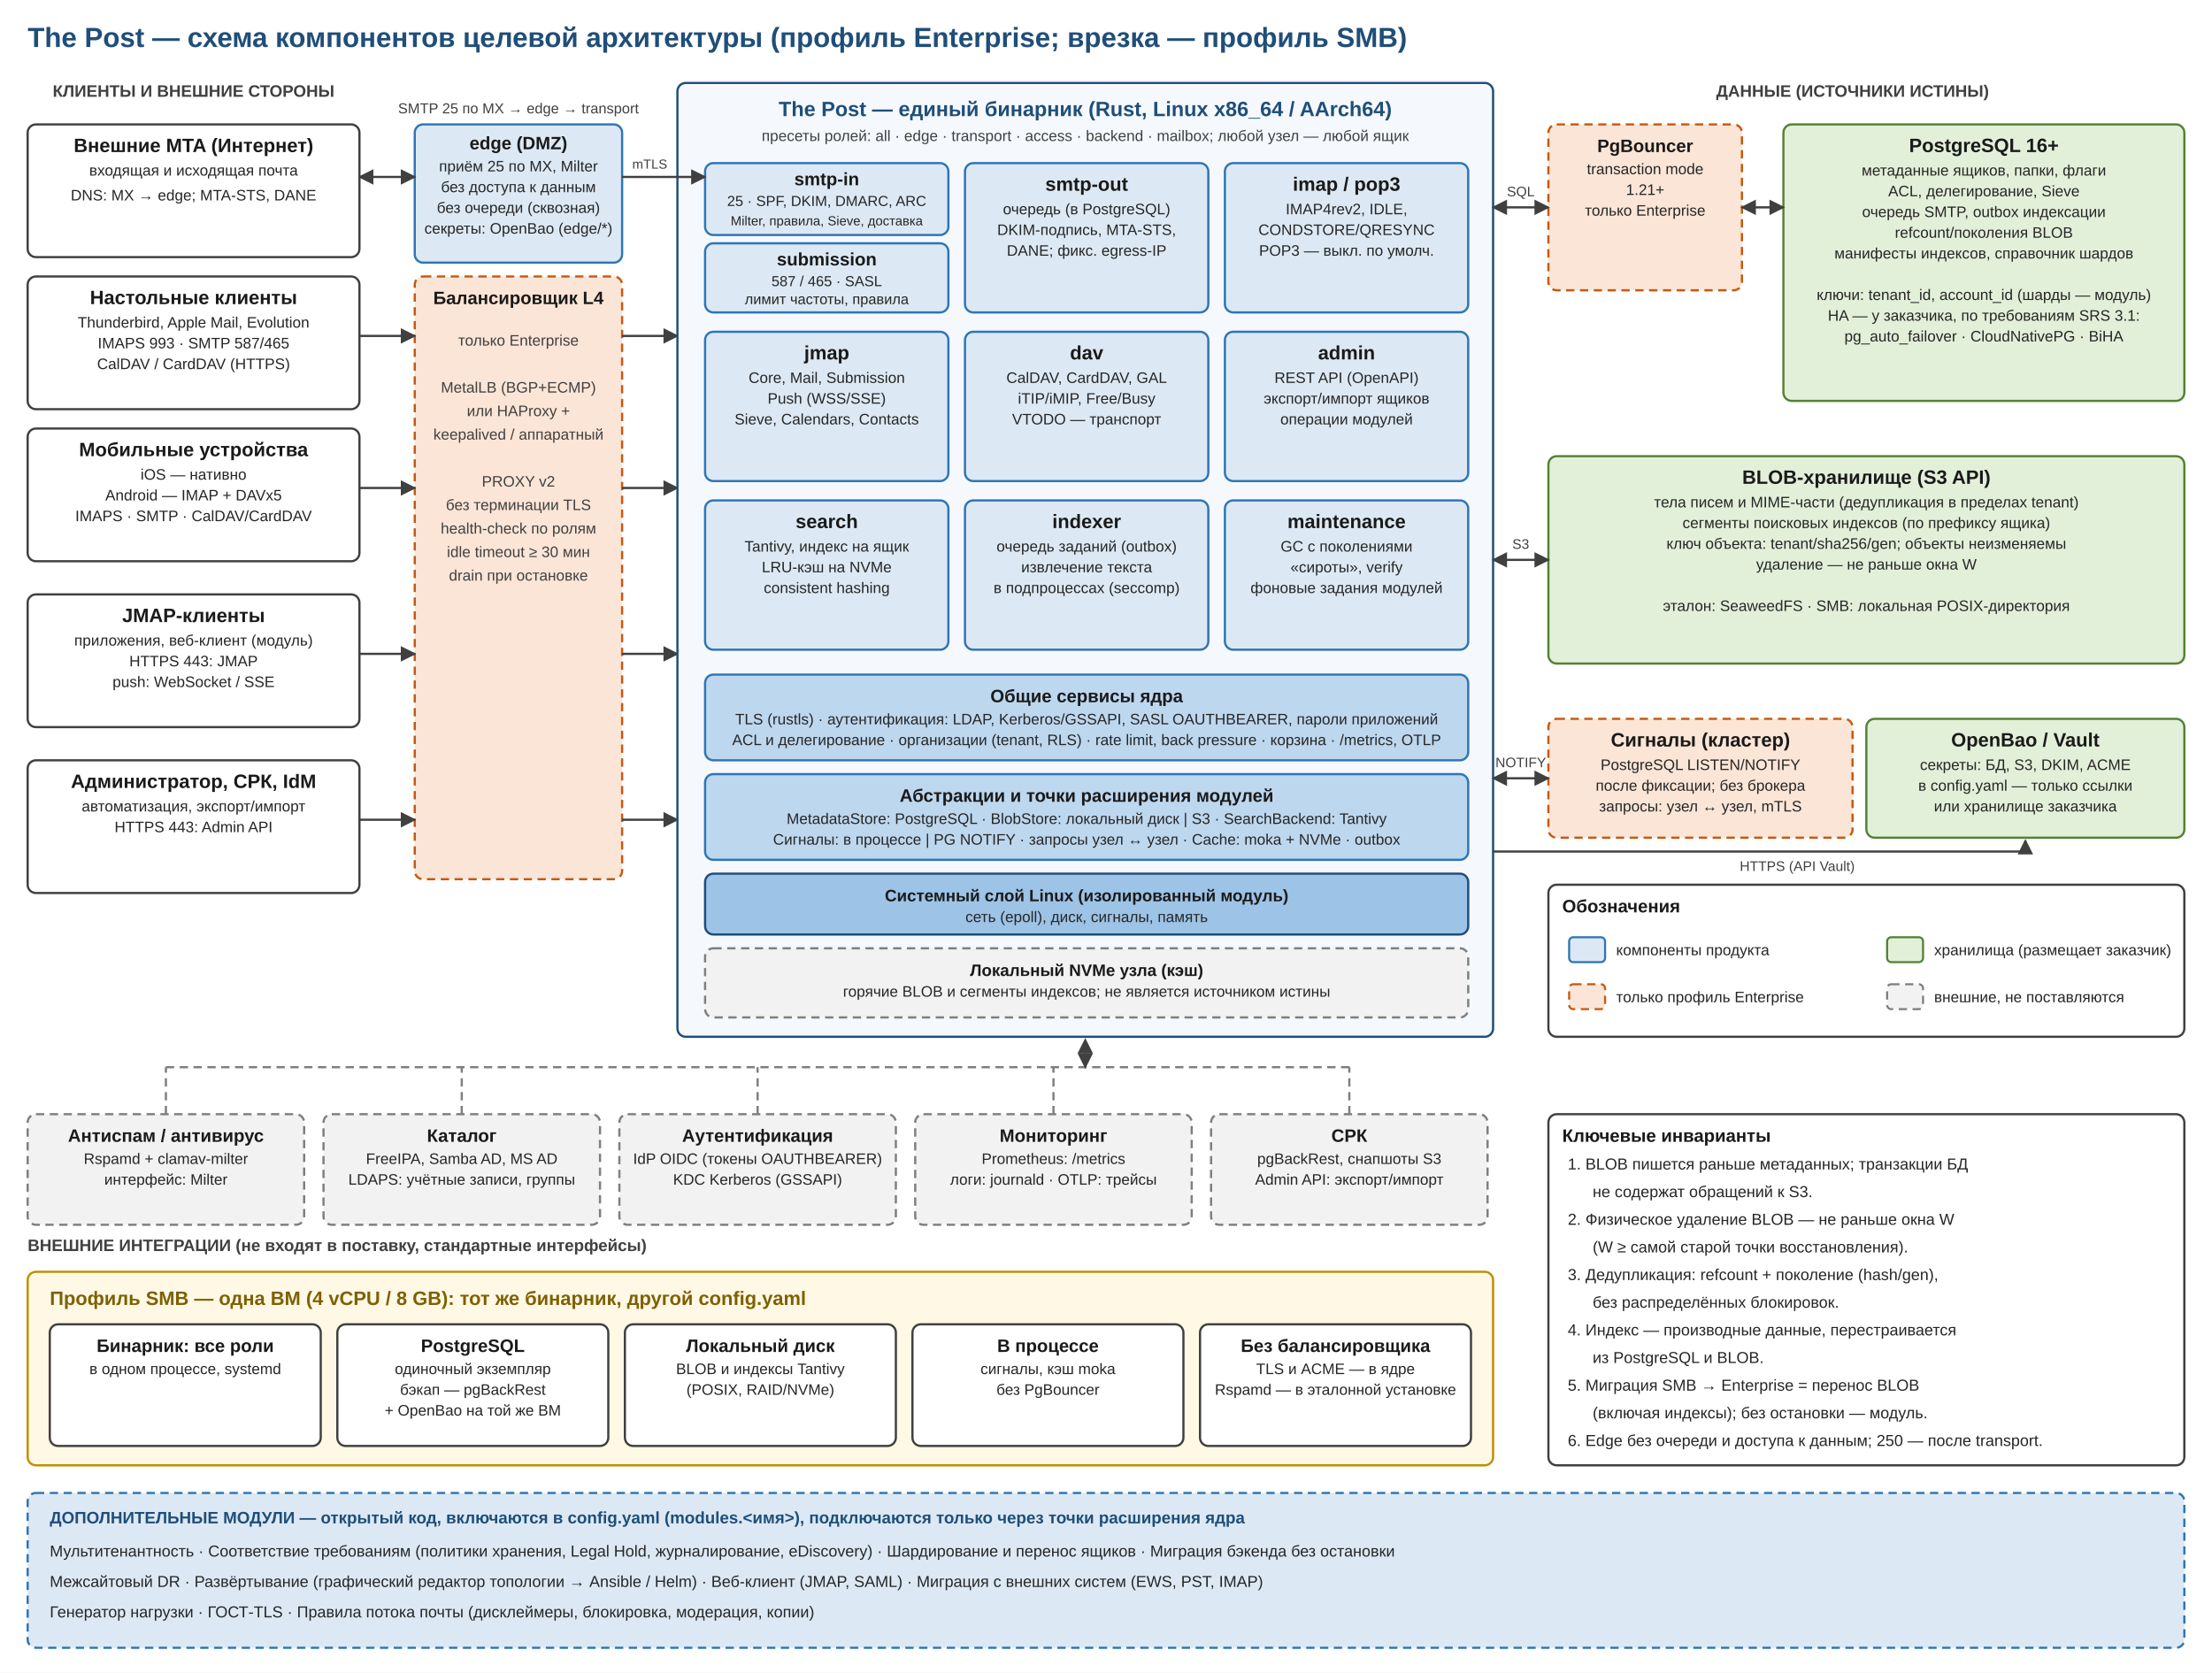
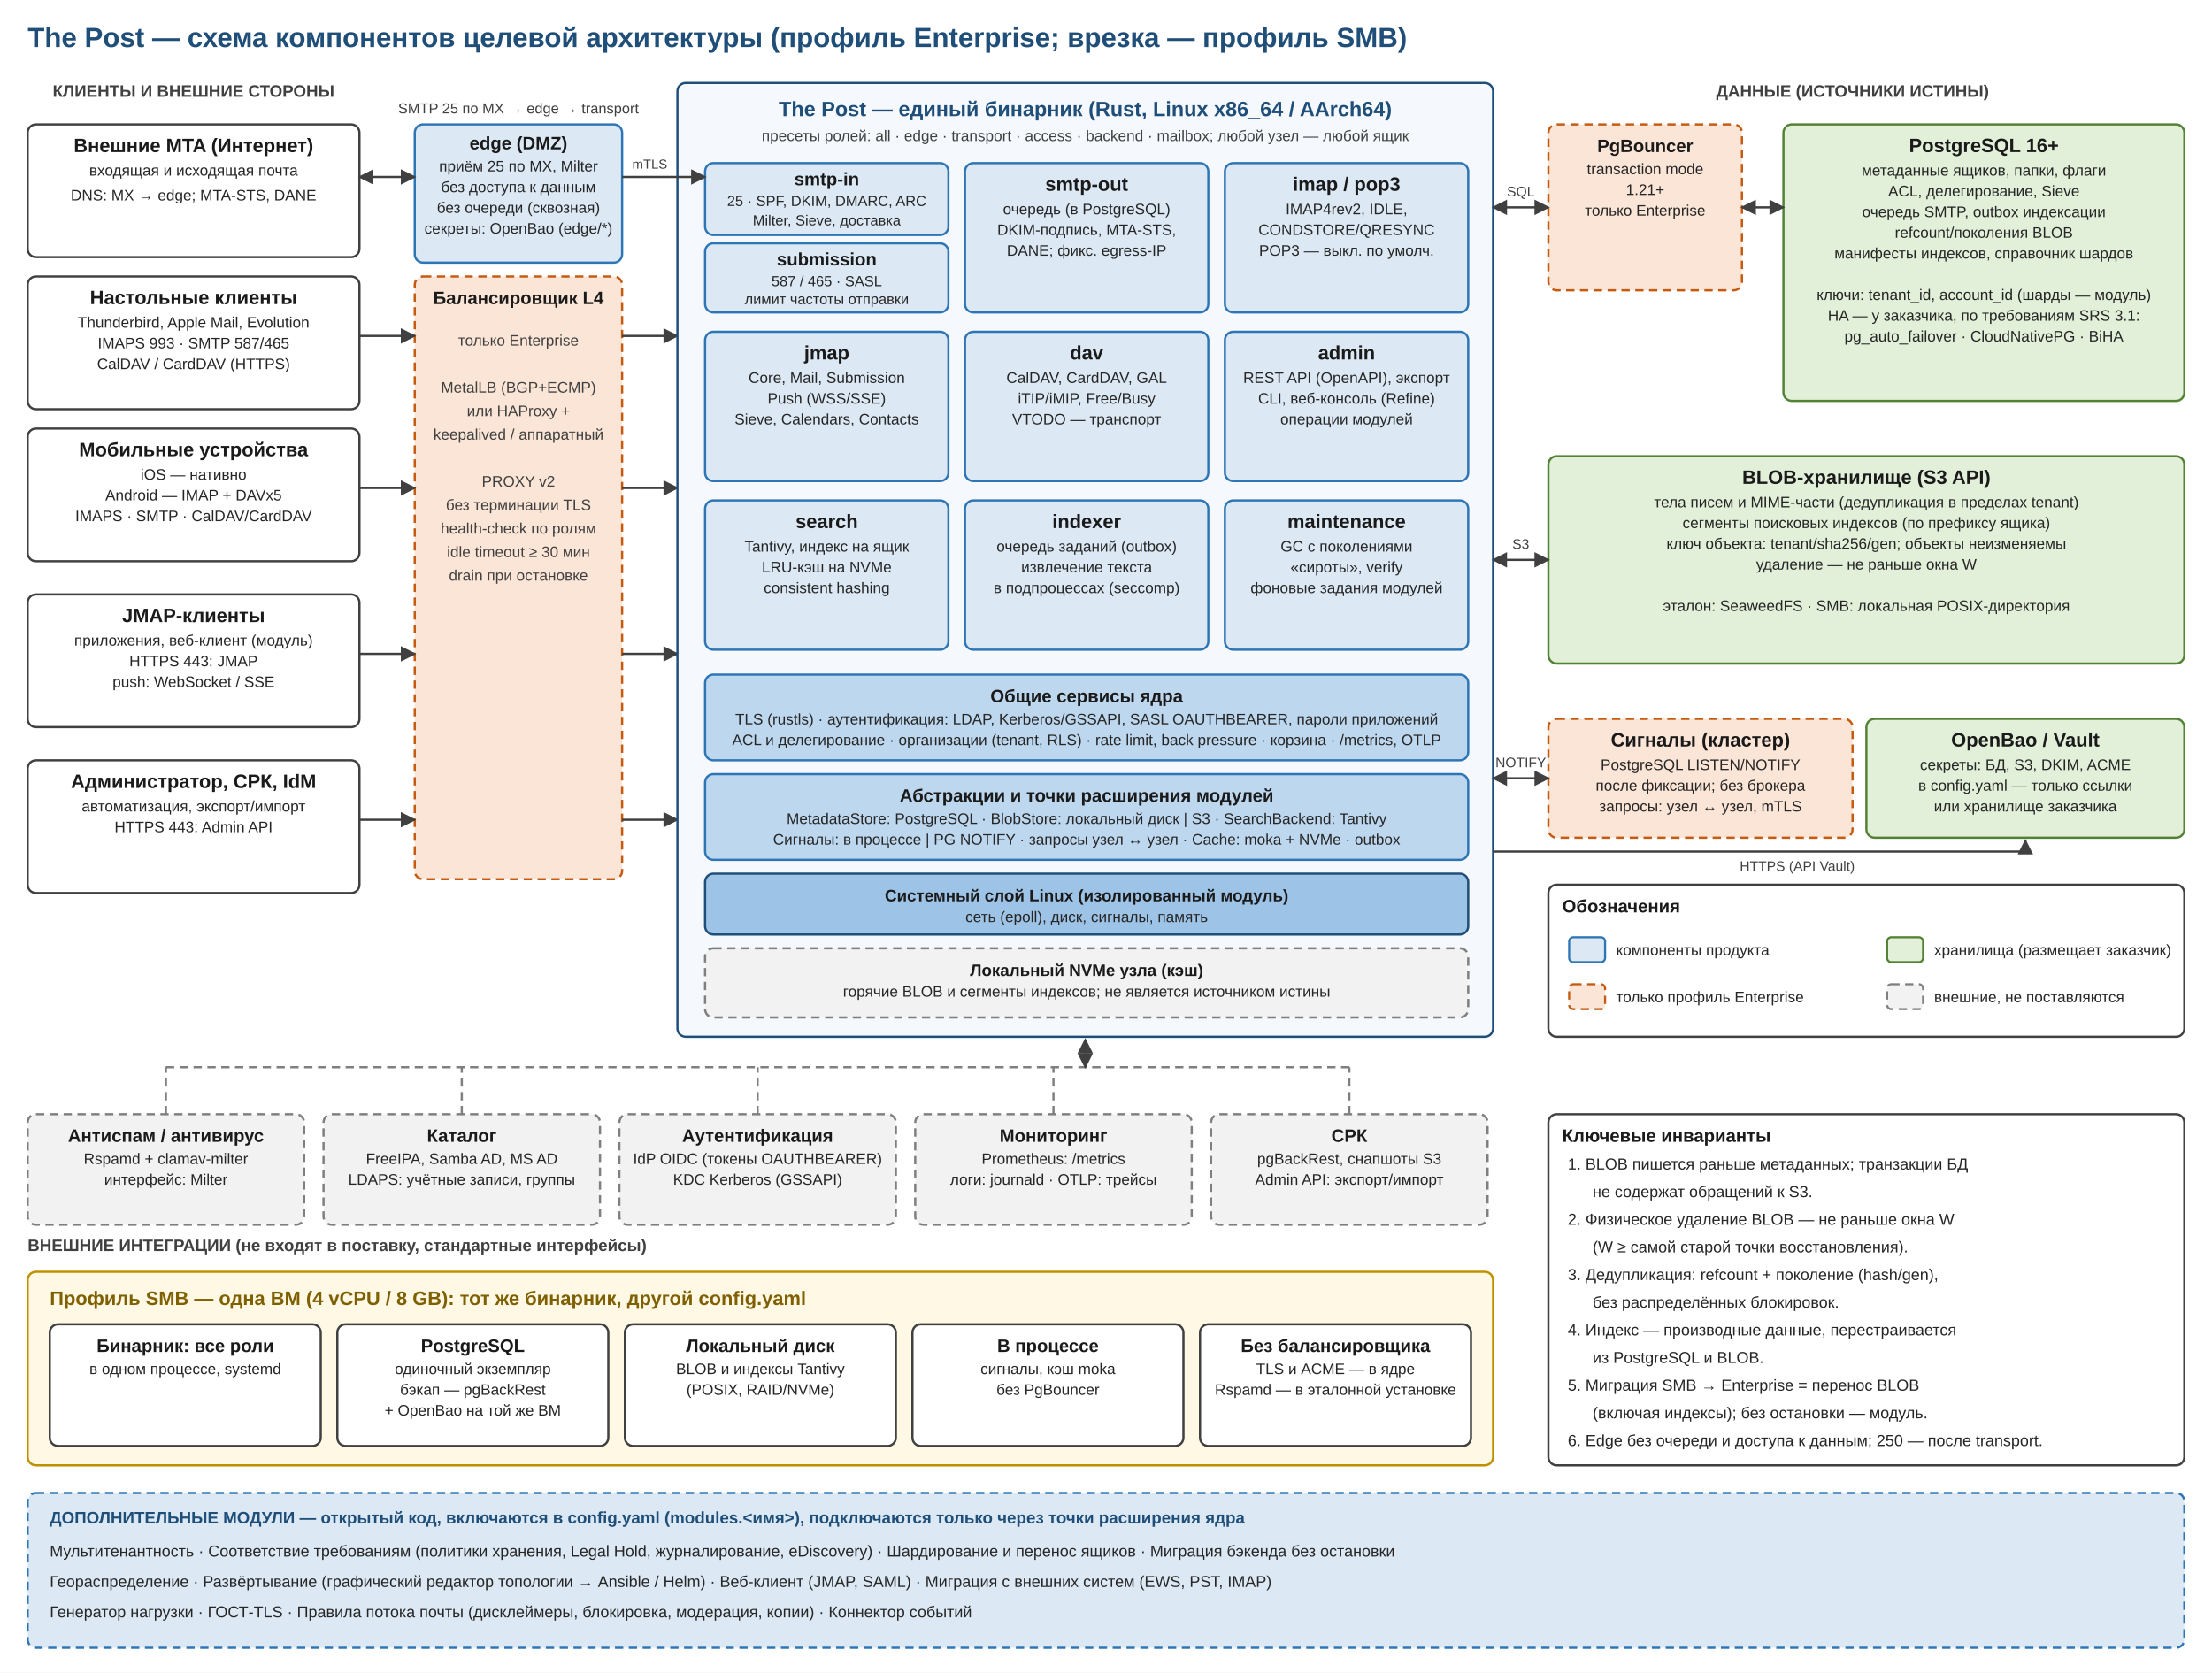
<svg xmlns="http://www.w3.org/2000/svg" width="1600" height="1210" viewBox="0 0 1600 1210" font-family="Arial, 'Liberation Sans', 'DejaVu Sans', sans-serif">
  <defs>
    <marker id="a" viewBox="0 0 10 10" refX="9" refY="5" markerWidth="7" markerHeight="7" orient="auto-start-reverse">
      <path d="M0,0 L10,5 L0,10 z" fill="#404040" />
    </marker>
  </defs>
  <rect width="1600" height="1210" fill="#FFFFFF" />
  <text x="20" y="34" font-size="20" text-anchor="start" fill="#1F4E79" font-weight="bold">The Post — схема компонентов целевой архитектуры (профиль Enterprise; врезка — профиль SMB)</text>
  <text x="140" y="70" font-size="12" text-anchor="middle" fill="#404040" font-weight="bold">КЛИЕНТЫ И ВНЕШНИЕ СТОРОНЫ</text>
  <rect x="20" y="90" width="240" height="96" rx="6" fill="#FFFFFF" stroke="#404040" stroke-width="1.6" />
  <text x="140.0" y="110" font-size="14" font-weight="bold" text-anchor="middle" fill="#1A1A1A">Внешние MTA (Интернет)</text>
  <text x="140.0" y="127" font-size="11" text-anchor="middle" fill="#262626">входящая и исходящая почта</text>
  <text x="140.0" y="145" font-size="11" text-anchor="middle" fill="#262626">DNS: MX → edge; MTA-STS, DANE</text>
  <rect x="20" y="200" width="240" height="96" rx="6" fill="#FFFFFF" stroke="#404040" stroke-width="1.6" />
  <text x="140.0" y="220" font-size="14" font-weight="bold" text-anchor="middle" fill="#1A1A1A">Настольные клиенты</text>
  <text x="140.0" y="237" font-size="11" text-anchor="middle" fill="#262626">Thunderbird, Apple Mail, Evolution</text>
  <text x="140.0" y="252" font-size="11" text-anchor="middle" fill="#262626">IMAPS 993 · SMTP 587/465</text>
  <text x="140.0" y="267" font-size="11" text-anchor="middle" fill="#262626">CalDAV / CardDAV (HTTPS)</text>
  <rect x="20" y="310" width="240" height="96" rx="6" fill="#FFFFFF" stroke="#404040" stroke-width="1.6" />
  <text x="140.0" y="330" font-size="14" font-weight="bold" text-anchor="middle" fill="#1A1A1A">Мобильные устройства</text>
  <text x="140.0" y="347" font-size="11" text-anchor="middle" fill="#262626">iOS — нативно</text>
  <text x="140.0" y="362" font-size="11" text-anchor="middle" fill="#262626">Android — IMAP + DAVx5</text>
  <text x="140.0" y="377" font-size="11" text-anchor="middle" fill="#262626">IMAPS · SMTP · CalDAV/CardDAV</text>
  <rect x="20" y="430" width="240" height="96" rx="6" fill="#FFFFFF" stroke="#404040" stroke-width="1.6" />
  <text x="140.0" y="450" font-size="14" font-weight="bold" text-anchor="middle" fill="#1A1A1A">JMAP-клиенты</text>
  <text x="140.0" y="467" font-size="11" text-anchor="middle" fill="#262626">приложения, веб-клиент (модуль)</text>
  <text x="140.0" y="482" font-size="11" text-anchor="middle" fill="#262626">HTTPS 443: JMAP</text>
  <text x="140.0" y="497" font-size="11" text-anchor="middle" fill="#262626">push: WebSocket / SSE</text>
  <rect x="20" y="550" width="240" height="96" rx="6" fill="#FFFFFF" stroke="#404040" stroke-width="1.6" />
  <text x="140.0" y="570" font-size="14" font-weight="bold" text-anchor="middle" fill="#1A1A1A">Администратор, СРК, IdM</text>
  <text x="140.0" y="587" font-size="11" text-anchor="middle" fill="#262626">автоматизация, экспорт/импорт</text>
  <text x="140.0" y="602" font-size="11" text-anchor="middle" fill="#262626">HTTPS 443: Admin API</text>
  <rect x="300" y="200" width="150" height="436" rx="6" fill="#FBE5D6" stroke="#C55A11" stroke-width="1.6" stroke-dasharray="6 4" />
  <text x="375.0" y="220" font-size="13" font-weight="bold" text-anchor="middle" fill="#1A1A1A">Балансировщик L4</text>
  <text x="375" y="250" font-size="11" text-anchor="middle" fill="#404040">только Enterprise</text>
  <text x="375" y="267" font-size="11" text-anchor="middle" fill="#404040" />
  <text x="375" y="284" font-size="11" text-anchor="middle" fill="#404040">MetalLB (BGP+ECMP)</text>
  <text x="375" y="301" font-size="11" text-anchor="middle" fill="#404040">или HAProxy +</text>
  <text x="375" y="318" font-size="11" text-anchor="middle" fill="#404040">keepalived / аппаратный</text>
  <text x="375" y="335" font-size="11" text-anchor="middle" fill="#404040" />
  <text x="375" y="352" font-size="11" text-anchor="middle" fill="#404040">PROXY v2</text>
  <text x="375" y="369" font-size="11" text-anchor="middle" fill="#404040">без терминации TLS</text>
  <text x="375" y="386" font-size="11" text-anchor="middle" fill="#404040">health-check по ролям</text>
  <text x="375" y="403" font-size="11" text-anchor="middle" fill="#404040">idle timeout ≥ 30 мин</text>
  <text x="375" y="420" font-size="11" text-anchor="middle" fill="#404040">drain при остановке</text>
  <rect x="300" y="90" width="150" height="100" rx="6" fill="#DCE9F5" stroke="#2E75B6" stroke-width="1.6" />
  <text x="375.0" y="108" font-size="13" text-anchor="middle" fill="#1A1A1A" font-weight="bold">edge (DMZ)</text>
  <text x="375.0" y="124" font-size="11" text-anchor="middle" fill="#262626">приём 25 по MX, Milter</text>
  <text x="375.0" y="139" font-size="11" text-anchor="middle" fill="#262626">без доступа к данным</text>
  <text x="375.0" y="154" font-size="11" text-anchor="middle" fill="#262626">без очереди (сквозная)</text>
  <text x="375.0" y="169" font-size="11" text-anchor="middle" fill="#262626">секреты: OpenBao (edge/*)</text>
  <path d="M260,128 L300,128" fill="none" stroke="#404040" stroke-width="1.6" marker-end="url(#a)" marker-start="url(#a)" />
  <text x="375" y="82" font-size="10.5" text-anchor="middle" fill="#404040">SMTP 25 по MX → edge → transport</text>
  <path d="M260,243 L300,243" fill="none" stroke="#404040" stroke-width="1.6" marker-end="url(#a)" />
  <text x="280" y="237" font-size="9" text-anchor="middle" fill="#404040" />
  <path d="M260,353 L300,353" fill="none" stroke="#404040" stroke-width="1.6" marker-end="url(#a)" />
  <text x="280" y="347" font-size="9" text-anchor="middle" fill="#404040" />
  <path d="M260,473 L300,473" fill="none" stroke="#404040" stroke-width="1.6" marker-end="url(#a)" />
  <text x="280" y="467" font-size="9" text-anchor="middle" fill="#404040" />
  <path d="M260,593 L300,593" fill="none" stroke="#404040" stroke-width="1.6" marker-end="url(#a)" />
  <text x="280" y="587" font-size="9" text-anchor="middle" fill="#404040" />
  <path d="M450,243 L490,243" fill="none" stroke="#404040" stroke-width="1.6" marker-end="url(#a)" />
  <path d="M450,353 L490,353" fill="none" stroke="#404040" stroke-width="1.6" marker-end="url(#a)" />
  <path d="M450,473 L490,473" fill="none" stroke="#404040" stroke-width="1.6" marker-end="url(#a)" />
  <path d="M450,593 L490,593" fill="none" stroke="#404040" stroke-width="1.6" marker-end="url(#a)" />
  <rect x="490" y="60" width="590" height="690" rx="6" fill="#F5F9FD" stroke="#1F4E79" stroke-width="1.6" />
  <text x="785" y="84" font-size="15" text-anchor="middle" fill="#1F4E79" font-weight="bold">The Post — единый бинарник (Rust, Linux x86_64 / AArch64)</text>
  <text x="785" y="102" font-size="11" text-anchor="middle" fill="#404040">пресеты ролей: all · edge · transport · access · backend · mailbox; любой узел — любой ящик</text>
  <rect x="510" y="118" width="176" height="52" rx="6" fill="#DCE9F5" stroke="#2E75B6" stroke-width="1.6" />
  <text x="598.0" y="134" font-size="13" text-anchor="middle" fill="#1A1A1A" font-weight="bold">smtp-in</text>
  <text x="598.0" y="149" font-size="10.5" text-anchor="middle" fill="#262626">25 · SPF, DKIM, DMARC, ARC</text>
-   <text x="598.0" y="163" font-size="9.5" text-anchor="middle" fill="#262626">Milter, правила, Sieve, доставка</text>
+   <text x="598.0" y="163" font-size="10.5" text-anchor="middle" fill="#262626">Milter, Sieve, доставка</text>
  <rect x="510" y="176" width="176" height="50" rx="6" fill="#DCE9F5" stroke="#2E75B6" stroke-width="1.6" />
  <text x="598.0" y="192" font-size="13" text-anchor="middle" fill="#1A1A1A" font-weight="bold">submission</text>
  <text x="598.0" y="207" font-size="10.5" text-anchor="middle" fill="#262626">587 / 465 · SASL</text>
-   <text x="598.0" y="220" font-size="10.5" text-anchor="middle" fill="#262626">лимит частоты, правила</text>
+   <text x="598.0" y="220" font-size="10.5" text-anchor="middle" fill="#262626">лимит частоты отправки</text>
  <rect x="698" y="118" width="176" height="108" rx="6" fill="#DCE9F5" stroke="#2E75B6" stroke-width="1.6" />
  <text x="786.0" y="138" font-size="14" font-weight="bold" text-anchor="middle" fill="#1A1A1A">smtp-out</text>
  <text x="786.0" y="155" font-size="11" text-anchor="middle" fill="#262626">очередь (в PostgreSQL)</text>
  <text x="786.0" y="170" font-size="11" text-anchor="middle" fill="#262626">DKIM-подпись, MTA-STS,</text>
  <text x="786.0" y="185" font-size="11" text-anchor="middle" fill="#262626">DANE; фикс. egress-IP</text>
  <rect x="886" y="118" width="176" height="108" rx="6" fill="#DCE9F5" stroke="#2E75B6" stroke-width="1.6" />
  <text x="974.0" y="138" font-size="14" font-weight="bold" text-anchor="middle" fill="#1A1A1A">imap / pop3</text>
  <text x="974.0" y="155" font-size="11" text-anchor="middle" fill="#262626">IMAP4rev2, IDLE,</text>
  <text x="974.0" y="170" font-size="11" text-anchor="middle" fill="#262626">CONDSTORE/QRESYNC</text>
  <text x="974.0" y="185" font-size="11" text-anchor="middle" fill="#262626">POP3 — выкл. по умолч.</text>
  <rect x="510" y="240" width="176" height="108" rx="6" fill="#DCE9F5" stroke="#2E75B6" stroke-width="1.6" />
  <text x="598.0" y="260" font-size="14" font-weight="bold" text-anchor="middle" fill="#1A1A1A">jmap</text>
  <text x="598.0" y="277" font-size="11" text-anchor="middle" fill="#262626">Core, Mail, Submission</text>
  <text x="598.0" y="292" font-size="11" text-anchor="middle" fill="#262626">Push (WSS/SSE)</text>
  <text x="598.0" y="307" font-size="11" text-anchor="middle" fill="#262626">Sieve, Calendars, Contacts</text>
  <rect x="698" y="240" width="176" height="108" rx="6" fill="#DCE9F5" stroke="#2E75B6" stroke-width="1.6" />
  <text x="786.0" y="260" font-size="14" font-weight="bold" text-anchor="middle" fill="#1A1A1A">dav</text>
  <text x="786.0" y="277" font-size="11" text-anchor="middle" fill="#262626">CalDAV, CardDAV, GAL</text>
  <text x="786.0" y="292" font-size="11" text-anchor="middle" fill="#262626">iTIP/iMIP, Free/Busy</text>
  <text x="786.0" y="307" font-size="11" text-anchor="middle" fill="#262626">VTODO — транспорт</text>
  <rect x="886" y="240" width="176" height="108" rx="6" fill="#DCE9F5" stroke="#2E75B6" stroke-width="1.6" />
  <text x="974.0" y="260" font-size="14" font-weight="bold" text-anchor="middle" fill="#1A1A1A">admin</text>
-   <text x="974.0" y="277" font-size="11" text-anchor="middle" fill="#262626">REST API (OpenAPI)</text>
-   <text x="974.0" y="292" font-size="11" text-anchor="middle" fill="#262626">экспорт/импорт ящиков</text>
+   <text x="974.0" y="277" font-size="11" text-anchor="middle" fill="#262626">REST API (OpenAPI), экспорт</text>
+   <text x="974.0" y="292" font-size="11" text-anchor="middle" fill="#262626">CLI, веб-консоль (Refine)</text>
  <text x="974.0" y="307" font-size="11" text-anchor="middle" fill="#262626">операции модулей</text>
  <rect x="510" y="362" width="176" height="108" rx="6" fill="#DCE9F5" stroke="#2E75B6" stroke-width="1.6" />
  <text x="598.0" y="382" font-size="14" font-weight="bold" text-anchor="middle" fill="#1A1A1A">search</text>
  <text x="598.0" y="399" font-size="11" text-anchor="middle" fill="#262626">Tantivy, индекс на ящик</text>
  <text x="598.0" y="414" font-size="11" text-anchor="middle" fill="#262626">LRU-кэш на NVMe</text>
  <text x="598.0" y="429" font-size="11" text-anchor="middle" fill="#262626">consistent hashing</text>
  <rect x="698" y="362" width="176" height="108" rx="6" fill="#DCE9F5" stroke="#2E75B6" stroke-width="1.6" />
  <text x="786.0" y="382" font-size="14" font-weight="bold" text-anchor="middle" fill="#1A1A1A">indexer</text>
  <text x="786.0" y="399" font-size="11" text-anchor="middle" fill="#262626">очередь заданий (outbox)</text>
  <text x="786.0" y="414" font-size="11" text-anchor="middle" fill="#262626">извлечение текста</text>
  <text x="786.0" y="429" font-size="11" text-anchor="middle" fill="#262626">в подпроцессах (seccomp)</text>
  <rect x="886" y="362" width="176" height="108" rx="6" fill="#DCE9F5" stroke="#2E75B6" stroke-width="1.6" />
  <text x="974.0" y="382" font-size="14" font-weight="bold" text-anchor="middle" fill="#1A1A1A">maintenance</text>
  <text x="974.0" y="399" font-size="11" text-anchor="middle" fill="#262626">GC с поколениями</text>
  <text x="974.0" y="414" font-size="11" text-anchor="middle" fill="#262626">«сироты», verify</text>
  <text x="974.0" y="429" font-size="11" text-anchor="middle" fill="#262626">фоновые задания модулей</text>
  <rect x="510" y="488" width="552" height="62" rx="6" fill="#BDD7EE" stroke="#2E75B6" stroke-width="1.6" />
  <text x="786.0" y="508" font-size="13" font-weight="bold" text-anchor="middle" fill="#1A1A1A">Общие сервисы ядра</text>
  <text x="786.0" y="524" font-size="11" text-anchor="middle" fill="#262626">TLS (rustls) · аутентификация: LDAP, Kerberos/GSSAPI, SASL OAUTHBEARER, пароли приложений</text>
  <text x="786.0" y="539" font-size="11" text-anchor="middle" fill="#262626">ACL и делегирование · организации (tenant, RLS) · rate limit, back pressure · корзина · /metrics, OTLP</text>
  <rect x="510" y="560" width="552" height="62" rx="6" fill="#BDD7EE" stroke="#2E75B6" stroke-width="1.6" />
  <text x="786.0" y="580" font-size="13" font-weight="bold" text-anchor="middle" fill="#1A1A1A">Абстракции и точки расширения модулей</text>
  <text x="786.0" y="596" font-size="11" text-anchor="middle" fill="#262626">MetadataStore: PostgreSQL · BlobStore: локальный диск | S3 · SearchBackend: Tantivy</text>
  <text x="786.0" y="611" font-size="11" text-anchor="middle" fill="#262626">Сигналы: в процессе | PG NOTIFY · запросы узел ↔ узел · Cache: moka + NVMe · outbox</text>
  <rect x="510" y="632" width="552" height="44" rx="6" fill="#9DC3E6" stroke="#1F4E79" stroke-width="1.6" />
  <text x="786.0" y="652" font-size="12" font-weight="bold" text-anchor="middle" fill="#1A1A1A">Системный слой Linux (изолированный модуль)</text>
  <text x="786.0" y="667" font-size="11" text-anchor="middle" fill="#262626">сеть (epoll), диск, сигналы, память</text>
  <rect x="510" y="686" width="552" height="50" rx="6" fill="#F2F2F2" stroke="#7F7F7F" stroke-width="1.6" stroke-dasharray="6 4" />
  <text x="786.0" y="706" font-size="12" font-weight="bold" text-anchor="middle" fill="#1A1A1A">Локальный NVMe узла (кэш)</text>
  <text x="786.0" y="721" font-size="11" text-anchor="middle" fill="#262626">горячие BLOB и сегменты индексов; не является источником истины</text>
  <text x="1340" y="70" font-size="12" text-anchor="middle" fill="#404040" font-weight="bold">ДАННЫЕ (ИСТОЧНИКИ ИСТИНЫ)</text>
  <rect x="1120" y="90" width="140" height="120" rx="6" fill="#FBE5D6" stroke="#C55A11" stroke-width="1.6" stroke-dasharray="6 4" />
  <text x="1190.0" y="110" font-size="13" font-weight="bold" text-anchor="middle" fill="#1A1A1A">PgBouncer</text>
  <text x="1190.0" y="126" font-size="11" text-anchor="middle" fill="#262626">transaction mode</text>
  <text x="1190.0" y="141" font-size="11" text-anchor="middle" fill="#262626">1.21+</text>
  <text x="1190.0" y="156" font-size="11" text-anchor="middle" fill="#262626">только Enterprise</text>
  <rect x="1290" y="90" width="290" height="200" rx="6" fill="#E2F0D9" stroke="#548235" stroke-width="1.6" />
  <text x="1435.0" y="110" font-size="14" font-weight="bold" text-anchor="middle" fill="#1A1A1A">PostgreSQL 16+</text>
  <text x="1435.0" y="127" font-size="11" text-anchor="middle" fill="#262626">метаданные ящиков, папки, флаги</text>
  <text x="1435.0" y="142" font-size="11" text-anchor="middle" fill="#262626">ACL, делегирование, Sieve</text>
  <text x="1435.0" y="157" font-size="11" text-anchor="middle" fill="#262626">очередь SMTP, outbox индексации</text>
  <text x="1435.0" y="172" font-size="11" text-anchor="middle" fill="#262626">refcount/поколения BLOB</text>
  <text x="1435.0" y="187" font-size="11" text-anchor="middle" fill="#262626">манифесты индексов, справочник шардов</text>
  <text x="1435.0" y="202" font-size="11" text-anchor="middle" fill="#262626" />
  <text x="1435.0" y="217" font-size="11" text-anchor="middle" fill="#262626">ключи: tenant_id, account_id (шарды — модуль)</text>
  <text x="1435.0" y="232" font-size="11" text-anchor="middle" fill="#262626">HA — у заказчика, по требованиям SRS 3.1:</text>
  <text x="1435.0" y="247" font-size="11" text-anchor="middle" fill="#262626">pg_auto_failover · CloudNativePG · BiHA</text>
  <rect x="1120" y="330" width="460" height="150" rx="6" fill="#E2F0D9" stroke="#548235" stroke-width="1.6" />
  <text x="1350.0" y="350" font-size="14" font-weight="bold" text-anchor="middle" fill="#1A1A1A">BLOB-хранилище (S3 API)</text>
  <text x="1350.0" y="367" font-size="11" text-anchor="middle" fill="#262626">тела писем и MIME-части (дедупликация в пределах tenant)</text>
  <text x="1350.0" y="382" font-size="11" text-anchor="middle" fill="#262626">сегменты поисковых индексов (по префиксу ящика)</text>
  <text x="1350.0" y="397" font-size="11" text-anchor="middle" fill="#262626">ключ объекта: tenant/sha256/gen; объекты неизменяемы</text>
  <text x="1350.0" y="412" font-size="11" text-anchor="middle" fill="#262626">удаление — не раньше окна W</text>
  <text x="1350.0" y="427" font-size="11" text-anchor="middle" fill="#262626" />
  <text x="1350.0" y="442" font-size="11" text-anchor="middle" fill="#262626">эталон: SeaweedFS · SMB: локальная POSIX-директория</text>
  <rect x="1120" y="520" width="220" height="86" rx="6" fill="#FBE5D6" stroke="#C55A11" stroke-width="1.6" stroke-dasharray="6 4" />
  <rect x="1350" y="520" width="230" height="86" rx="6" fill="#E2F0D9" stroke="#548235" stroke-width="1.6" />
  <text x="1465.0" y="540" font-size="14" font-weight="bold" text-anchor="middle" fill="#1A1A1A">OpenBao / Vault</text>
  <text x="1465.0" y="557" font-size="11" text-anchor="middle" fill="#262626">секреты: БД, S3, DKIM, ACME</text>
  <text x="1465.0" y="572" font-size="11" text-anchor="middle" fill="#262626">в config.yaml — только ссылки</text>
  <text x="1465.0" y="587" font-size="11" text-anchor="middle" fill="#262626">или хранилище заказчика</text>
  <path d="M1080,616 L1465,616 L1465,608" fill="none" stroke="#404040" stroke-width="1.6" marker-end="url(#a)" />
  <text x="1300" y="630" font-size="10" text-anchor="middle" fill="#404040">HTTPS (API Vault)</text>
  <text x="1230.0" y="540" font-size="14" font-weight="bold" text-anchor="middle" fill="#1A1A1A">Сигналы (кластер)</text>
  <text x="1230.0" y="557" font-size="11" text-anchor="middle" fill="#262626">PostgreSQL LISTEN/NOTIFY</text>
  <text x="1230.0" y="572" font-size="11" text-anchor="middle" fill="#262626">после фиксации; без брокера</text>
  <text x="1230.0" y="587" font-size="11" text-anchor="middle" fill="#262626">запросы: узел ↔ узел, mTLS</text>
  <path d="M1080,150 L1120,150" fill="none" stroke="#404040" stroke-width="1.6" marker-end="url(#a)" marker-start="url(#a)" />
  <path d="M1260,150 L1290,150" fill="none" stroke="#404040" stroke-width="1.6" marker-end="url(#a)" marker-start="url(#a)" />
  <text x="1100" y="142" font-size="10" text-anchor="middle" fill="#404040">SQL</text>
  <path d="M1080,405 L1120,405" fill="none" stroke="#404040" stroke-width="1.6" marker-end="url(#a)" marker-start="url(#a)" />
  <text x="1100" y="397" font-size="10" text-anchor="middle" fill="#404040">S3</text>
  <path d="M1080,563 L1120,563" fill="none" stroke="#404040" stroke-width="1.6" marker-end="url(#a)" marker-start="url(#a)" />
  <text x="1100" y="555" font-size="10" text-anchor="middle" fill="#404040">NOTIFY</text>
  <rect x="1120" y="640" width="460" height="110" rx="6" fill="#FFFFFF" stroke="#404040" stroke-width="1.6" />
  <text x="1130" y="660" font-size="13" font-weight="bold" text-anchor="start" fill="#1A1A1A">Обозначения</text>
  <rect x="1135" y="678" width="26" height="18" rx="3" fill="#DCE9F5" stroke="#2E75B6" stroke-width="1.5" />
  <text x="1169" y="691" font-size="11" text-anchor="start" fill="#262626">компоненты продукта</text>
  <rect x="1365" y="678" width="26" height="18" rx="3" fill="#E2F0D9" stroke="#548235" stroke-width="1.5" />
  <text x="1399" y="691" font-size="11" text-anchor="start" fill="#262626">хранилища (размещает заказчик)</text>
  <rect x="1135" y="712" width="26" height="18" rx="3" fill="#FBE5D6" stroke="#C55A11" stroke-width="1.5" stroke-dasharray="6 4" />
  <text x="1169" y="725" font-size="11" text-anchor="start" fill="#262626">только профиль Enterprise</text>
  <rect x="1365" y="712" width="26" height="18" rx="3" fill="#F2F2F2" stroke="#7F7F7F" stroke-width="1.5" stroke-dasharray="6 4" />
  <text x="1399" y="725" font-size="11" text-anchor="start" fill="#262626">внешние, не поставляются</text>
  <text x="20" y="905" font-size="12" text-anchor="start" fill="#404040" font-weight="bold">ВНЕШНИЕ ИНТЕГРАЦИИ (не входят в поставку, стандартные интерфейсы)</text>
  <path d="M120,772 L976,772" stroke="#7F7F7F" stroke-width="1.6" stroke-dasharray="6 4" fill="none" />
  <path d="M785,772 L785,752" fill="none" stroke="#404040" stroke-width="1.6" marker-end="url(#a)" marker-start="url(#a)" stroke-dasharray="6 4" />
  <rect x="20" y="806" width="200" height="80" rx="6" fill="#F2F2F2" stroke="#7F7F7F" stroke-width="1.6" stroke-dasharray="6 4" />
  <text x="120.0" y="826" font-size="13" font-weight="bold" text-anchor="middle" fill="#1A1A1A">Антиспам / антивирус</text>
  <text x="120.0" y="842" font-size="11" text-anchor="middle" fill="#262626">Rspamd + clamav-milter</text>
  <text x="120.0" y="857" font-size="11" text-anchor="middle" fill="#262626">интерфейс: Milter</text>
  <path d="M120,806 L120,772" stroke="#7F7F7F" stroke-width="1.6" stroke-dasharray="6 4" fill="none" />
  <rect x="234" y="806" width="200" height="80" rx="6" fill="#F2F2F2" stroke="#7F7F7F" stroke-width="1.6" stroke-dasharray="6 4" />
  <text x="334.0" y="826" font-size="13" font-weight="bold" text-anchor="middle" fill="#1A1A1A">Каталог</text>
  <text x="334.0" y="842" font-size="11" text-anchor="middle" fill="#262626">FreeIPA, Samba AD, MS AD</text>
  <text x="334.0" y="857" font-size="11" text-anchor="middle" fill="#262626">LDAPS: учётные записи, группы</text>
  <path d="M334,806 L334,772" stroke="#7F7F7F" stroke-width="1.6" stroke-dasharray="6 4" fill="none" />
  <rect x="448" y="806" width="200" height="80" rx="6" fill="#F2F2F2" stroke="#7F7F7F" stroke-width="1.6" stroke-dasharray="6 4" />
  <text x="548.0" y="826" font-size="13" font-weight="bold" text-anchor="middle" fill="#1A1A1A">Аутентификация</text>
  <text x="548.0" y="842" font-size="11" text-anchor="middle" fill="#262626">IdP OIDC (токены OAUTHBEARER)</text>
  <text x="548.0" y="857" font-size="11" text-anchor="middle" fill="#262626">KDC Kerberos (GSSAPI)</text>
  <path d="M548,806 L548,772" stroke="#7F7F7F" stroke-width="1.6" stroke-dasharray="6 4" fill="none" />
  <rect x="662" y="806" width="200" height="80" rx="6" fill="#F2F2F2" stroke="#7F7F7F" stroke-width="1.6" stroke-dasharray="6 4" />
  <text x="762.0" y="826" font-size="13" font-weight="bold" text-anchor="middle" fill="#1A1A1A">Мониторинг</text>
  <text x="762.0" y="842" font-size="11" text-anchor="middle" fill="#262626">Prometheus: /metrics</text>
  <text x="762.0" y="857" font-size="11" text-anchor="middle" fill="#262626">логи: journald · OTLP: трейсы</text>
  <path d="M762,806 L762,772" stroke="#7F7F7F" stroke-width="1.6" stroke-dasharray="6 4" fill="none" />
  <rect x="876" y="806" width="200" height="80" rx="6" fill="#F2F2F2" stroke="#7F7F7F" stroke-width="1.6" stroke-dasharray="6 4" />
  <text x="976.0" y="826" font-size="13" font-weight="bold" text-anchor="middle" fill="#1A1A1A">СРК</text>
  <text x="976.0" y="842" font-size="11" text-anchor="middle" fill="#262626">pgBackRest, снапшоты S3</text>
  <text x="976.0" y="857" font-size="11" text-anchor="middle" fill="#262626">Admin API: экспорт/импорт</text>
  <path d="M976,806 L976,772" stroke="#7F7F7F" stroke-width="1.6" stroke-dasharray="6 4" fill="none" />
  <rect x="20" y="920" width="1060" height="140" rx="6" fill="#FFF8E5" stroke="#BF9000" stroke-width="1.6" />
  <text x="36" y="944" font-size="14" text-anchor="start" fill="#7F6000" font-weight="bold">Профиль SMB — одна ВМ (4 vCPU / 8 GB): тот же бинарник, другой config.yaml</text>
  <rect x="36" y="958" width="196" height="88" rx="6" fill="#FFFFFF" stroke="#404040" stroke-width="1.6" />
  <text x="134.0" y="978" font-size="13" font-weight="bold" text-anchor="middle" fill="#1A1A1A">Бинарник: все роли</text>
  <text x="134.0" y="994" font-size="11" text-anchor="middle" fill="#262626">в одном процессе, systemd</text>
  <rect x="244" y="958" width="196" height="88" rx="6" fill="#FFFFFF" stroke="#404040" stroke-width="1.6" />
  <text x="342.0" y="978" font-size="13" font-weight="bold" text-anchor="middle" fill="#1A1A1A">PostgreSQL</text>
  <text x="342.0" y="994" font-size="11" text-anchor="middle" fill="#262626">одиночный экземпляр</text>
  <text x="342.0" y="1009" font-size="11" text-anchor="middle" fill="#262626">бэкап — pgBackRest</text>
  <text x="342.0" y="1024" font-size="11" text-anchor="middle" fill="#262626">+ OpenBao на той же ВМ</text>
  <rect x="452" y="958" width="196" height="88" rx="6" fill="#FFFFFF" stroke="#404040" stroke-width="1.6" />
  <text x="550.0" y="978" font-size="13" font-weight="bold" text-anchor="middle" fill="#1A1A1A">Локальный диск</text>
  <text x="550.0" y="994" font-size="11" text-anchor="middle" fill="#262626">BLOB и индексы Tantivy</text>
  <text x="550.0" y="1009" font-size="11" text-anchor="middle" fill="#262626">(POSIX, RAID/NVMe)</text>
  <rect x="660" y="958" width="196" height="88" rx="6" fill="#FFFFFF" stroke="#404040" stroke-width="1.6" />
  <text x="758.0" y="978" font-size="13" font-weight="bold" text-anchor="middle" fill="#1A1A1A">В процессе</text>
  <text x="758.0" y="994" font-size="11" text-anchor="middle" fill="#262626">сигналы, кэш moka</text>
  <text x="758.0" y="1009" font-size="11" text-anchor="middle" fill="#262626">без PgBouncer</text>
  <rect x="868" y="958" width="196" height="88" rx="6" fill="#FFFFFF" stroke="#404040" stroke-width="1.6" />
  <text x="966.0" y="978" font-size="13" font-weight="bold" text-anchor="middle" fill="#1A1A1A">Без балансировщика</text>
  <text x="966.0" y="994" font-size="11" text-anchor="middle" fill="#262626">TLS и ACME — в ядре</text>
  <text x="966.0" y="1009" font-size="11" text-anchor="middle" fill="#262626">Rspamd — в эталонной установке</text>
  <rect x="1120" y="806" width="460" height="254" rx="6" fill="#FFFFFF" stroke="#404040" stroke-width="1.6" />
  <text x="1130" y="826" font-size="13" font-weight="bold" text-anchor="start" fill="#1A1A1A">Ключевые инварианты</text>
  <text x="1134" y="846" font-size="11.5" text-anchor="start" fill="#262626">1. BLOB пишется раньше метаданных; транзакции БД</text>
  <text x="1152" y="866" font-size="11.5" text-anchor="start" fill="#262626">не содержат обращений к S3.</text>
  <text x="1134" y="886" font-size="11.5" text-anchor="start" fill="#262626">2. Физическое удаление BLOB — не раньше окна W</text>
  <text x="1152" y="906" font-size="11.5" text-anchor="start" fill="#262626">(W ≥ самой старой точки восстановления).</text>
  <text x="1134" y="926" font-size="11.5" text-anchor="start" fill="#262626">3. Дедупликация: refcount + поколение (hash/gen),</text>
  <text x="1152" y="946" font-size="11.5" text-anchor="start" fill="#262626">без распределённых блокировок.</text>
  <text x="1134" y="966" font-size="11.5" text-anchor="start" fill="#262626">4. Индекс — производные данные, перестраивается</text>
  <text x="1152" y="986" font-size="11.5" text-anchor="start" fill="#262626">из PostgreSQL и BLOB.</text>
  <text x="1134" y="1006" font-size="11.5" text-anchor="start" fill="#262626">5. Миграция SMB → Enterprise = перенос BLOB</text>
  <text x="1152" y="1026" font-size="11.5" text-anchor="start" fill="#262626">(включая индексы); без остановки — модуль.</text>
  <text x="1134" y="1046" font-size="11.5" text-anchor="start" fill="#262626">6. Edge без очереди и доступа к данным; 250 — после transport.</text>
  <path d="M450,128 L510,128" fill="none" stroke="#404040" stroke-width="1.6" marker-end="url(#a)" />
  <text x="470" y="122" font-size="9.5" text-anchor="middle" fill="#404040">mTLS</text>
  <rect x="20" y="1080" width="1560" height="112" rx="6" fill="#DCE9F5" stroke="#2E75B6" stroke-width="1.6" stroke-dasharray="6 4" />
  <text x="36" y="1102" font-size="12" text-anchor="start" fill="#1F4E79" font-weight="bold">ДОПОЛНИТЕЛЬНЫЕ МОДУЛИ — открытый код, включаются в config.yaml (modules.&lt;имя&gt;), подключаются только через точки расширения ядра</text>
  <text x="36" y="1126" font-size="11.5" text-anchor="start" fill="#262626">Мультитенантность · Соответствие требованиям (политики хранения, Legal Hold, журналирование, eDiscovery) · Шардирование и перенос ящиков · Миграция бэкенда без остановки</text>
-   <text x="36" y="1148" font-size="11.5" text-anchor="start" fill="#262626">Межсайтовый DR · Развёртывание (графический редактор топологии → Ansible / Helm) · Веб-клиент (JMAP, SAML) · Миграция с внешних систем (EWS, PST, IMAP)</text>
-   <text x="36" y="1170" font-size="11.5" text-anchor="start" fill="#262626">Генератор нагрузки · ГОСТ-TLS · Правила потока почты (дисклеймеры, блокировка, модерация, копии)</text>
+   <text x="36" y="1148" font-size="11.5" text-anchor="start" fill="#262626">Геораспределение · Развёртывание (графический редактор топологии → Ansible / Helm) · Веб-клиент (JMAP, SAML) · Миграция с внешних систем (EWS, PST, IMAP)</text>
+   <text x="36" y="1170" font-size="11.5" text-anchor="start" fill="#262626">Генератор нагрузки · ГОСТ-TLS · Правила потока почты (дисклеймеры, блокировка, модерация, копии) · Коннектор событий</text>
</svg>
